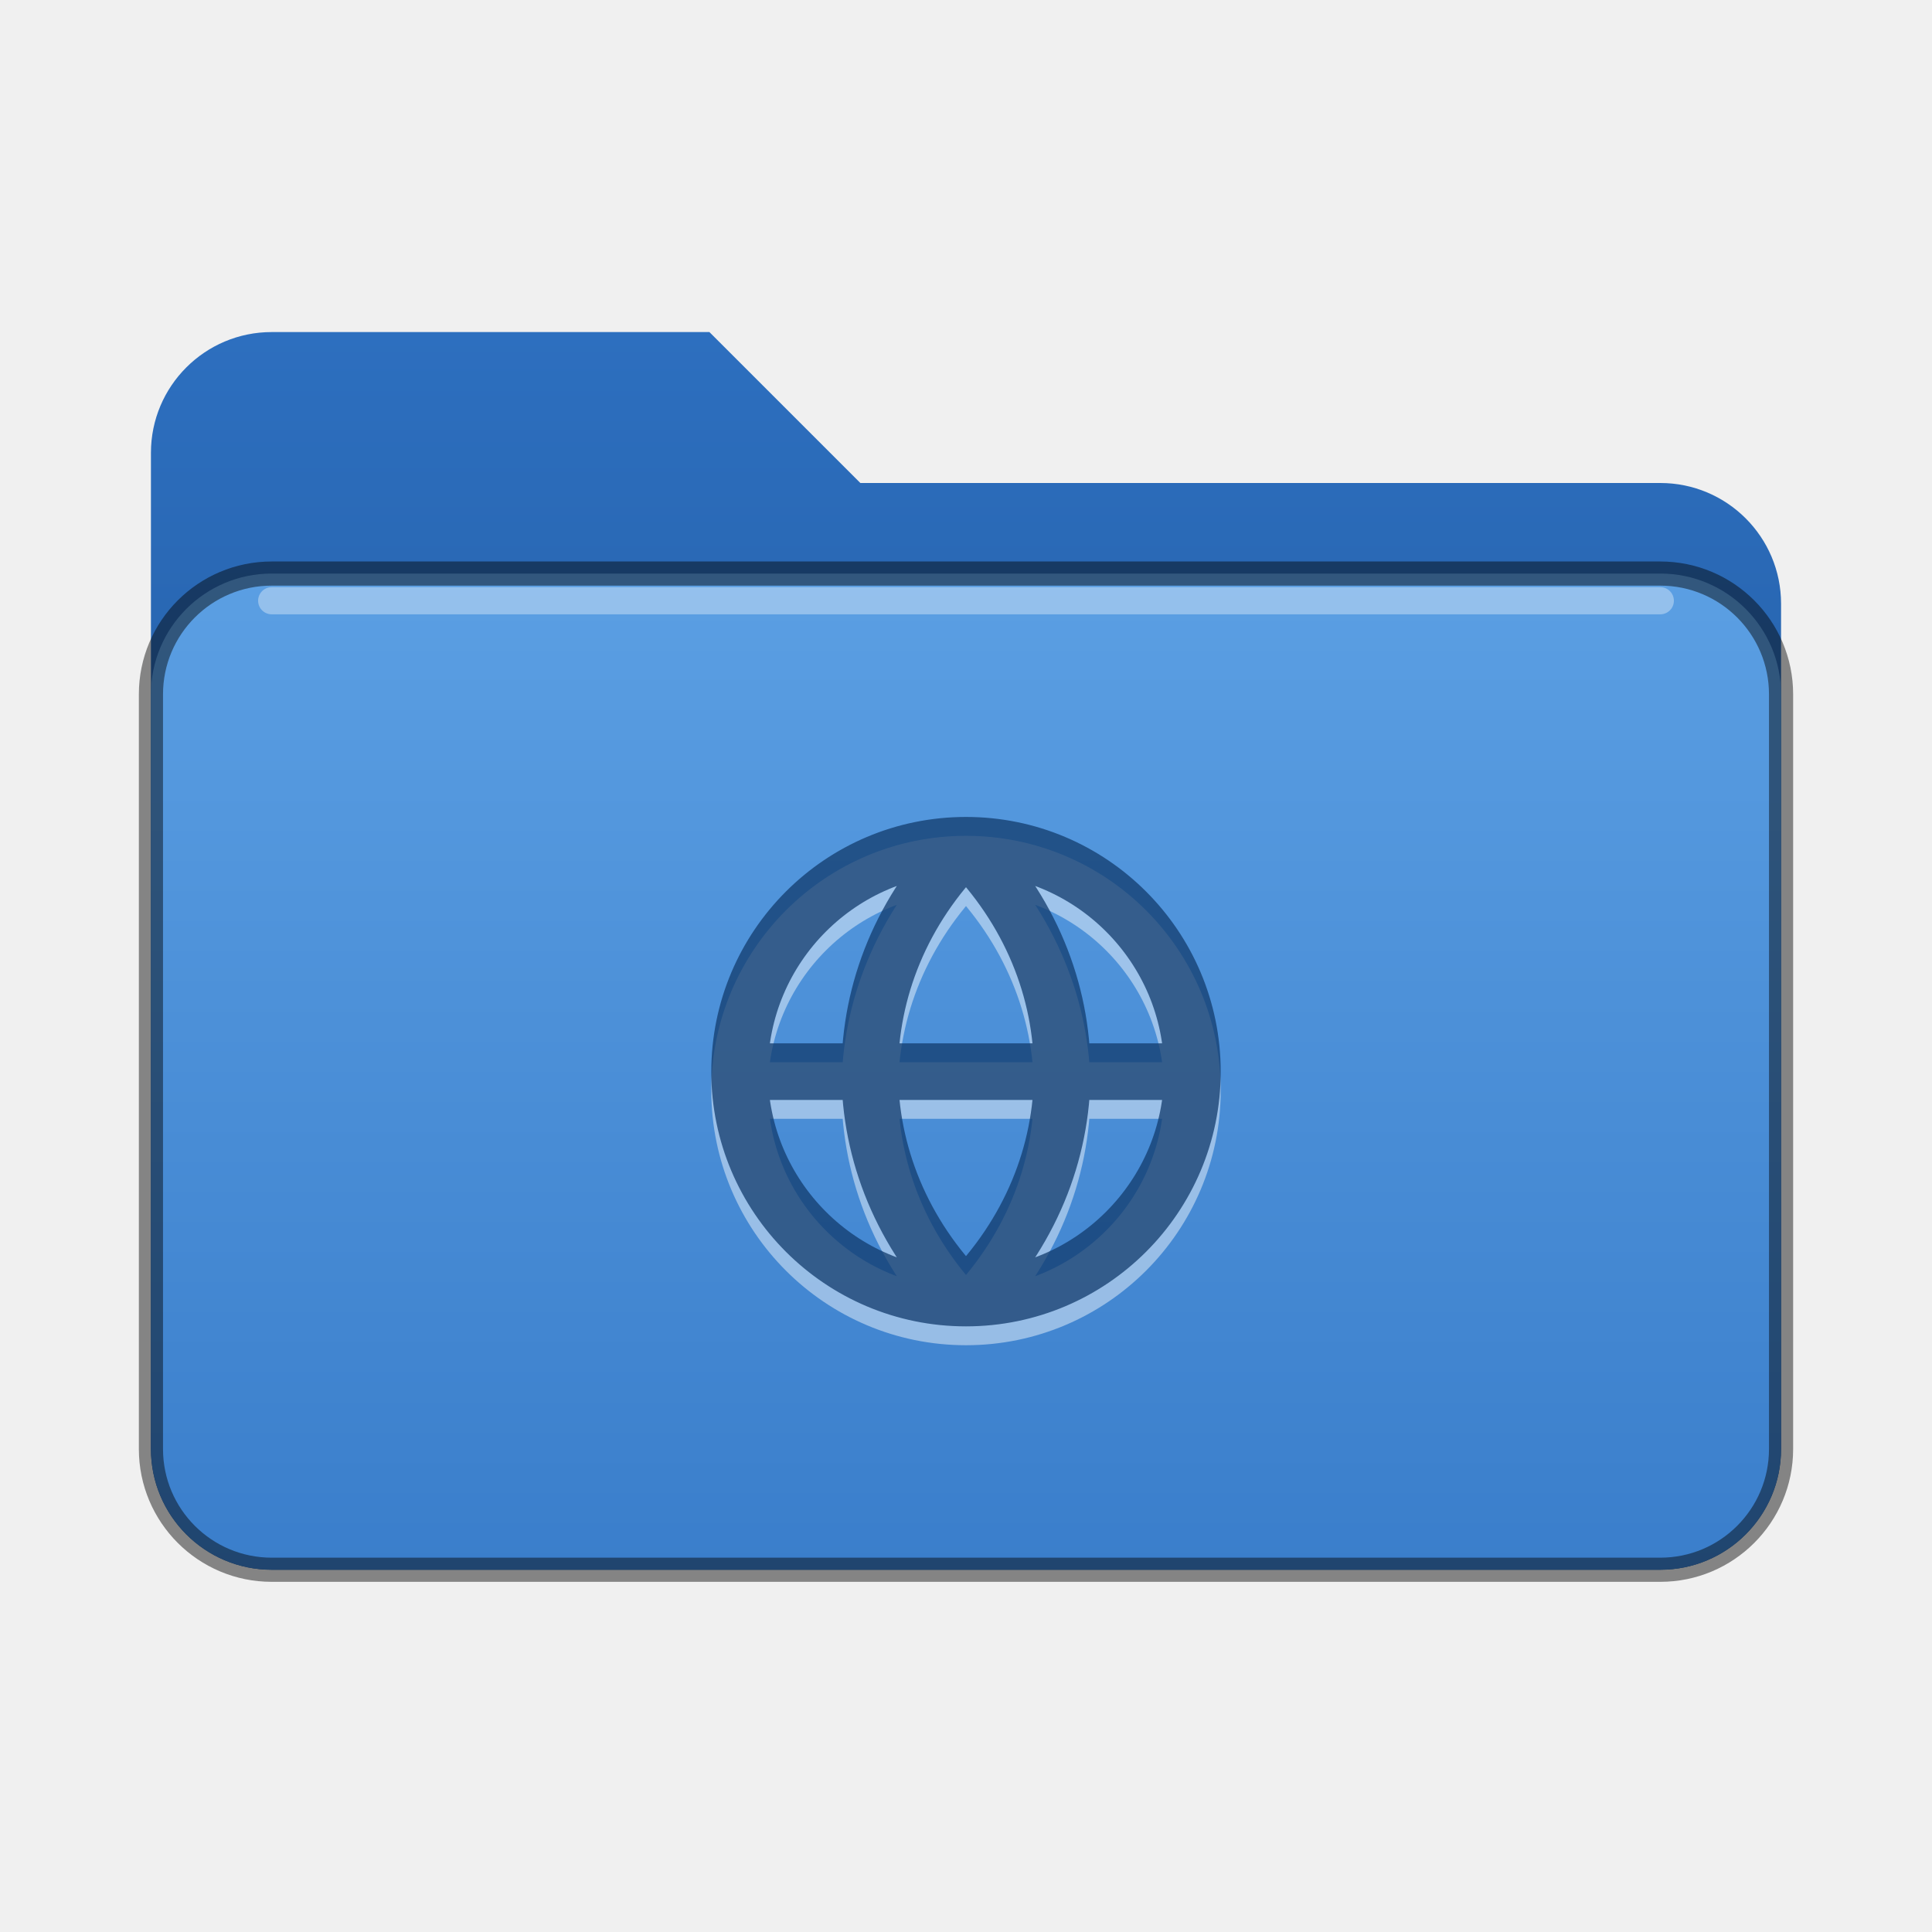
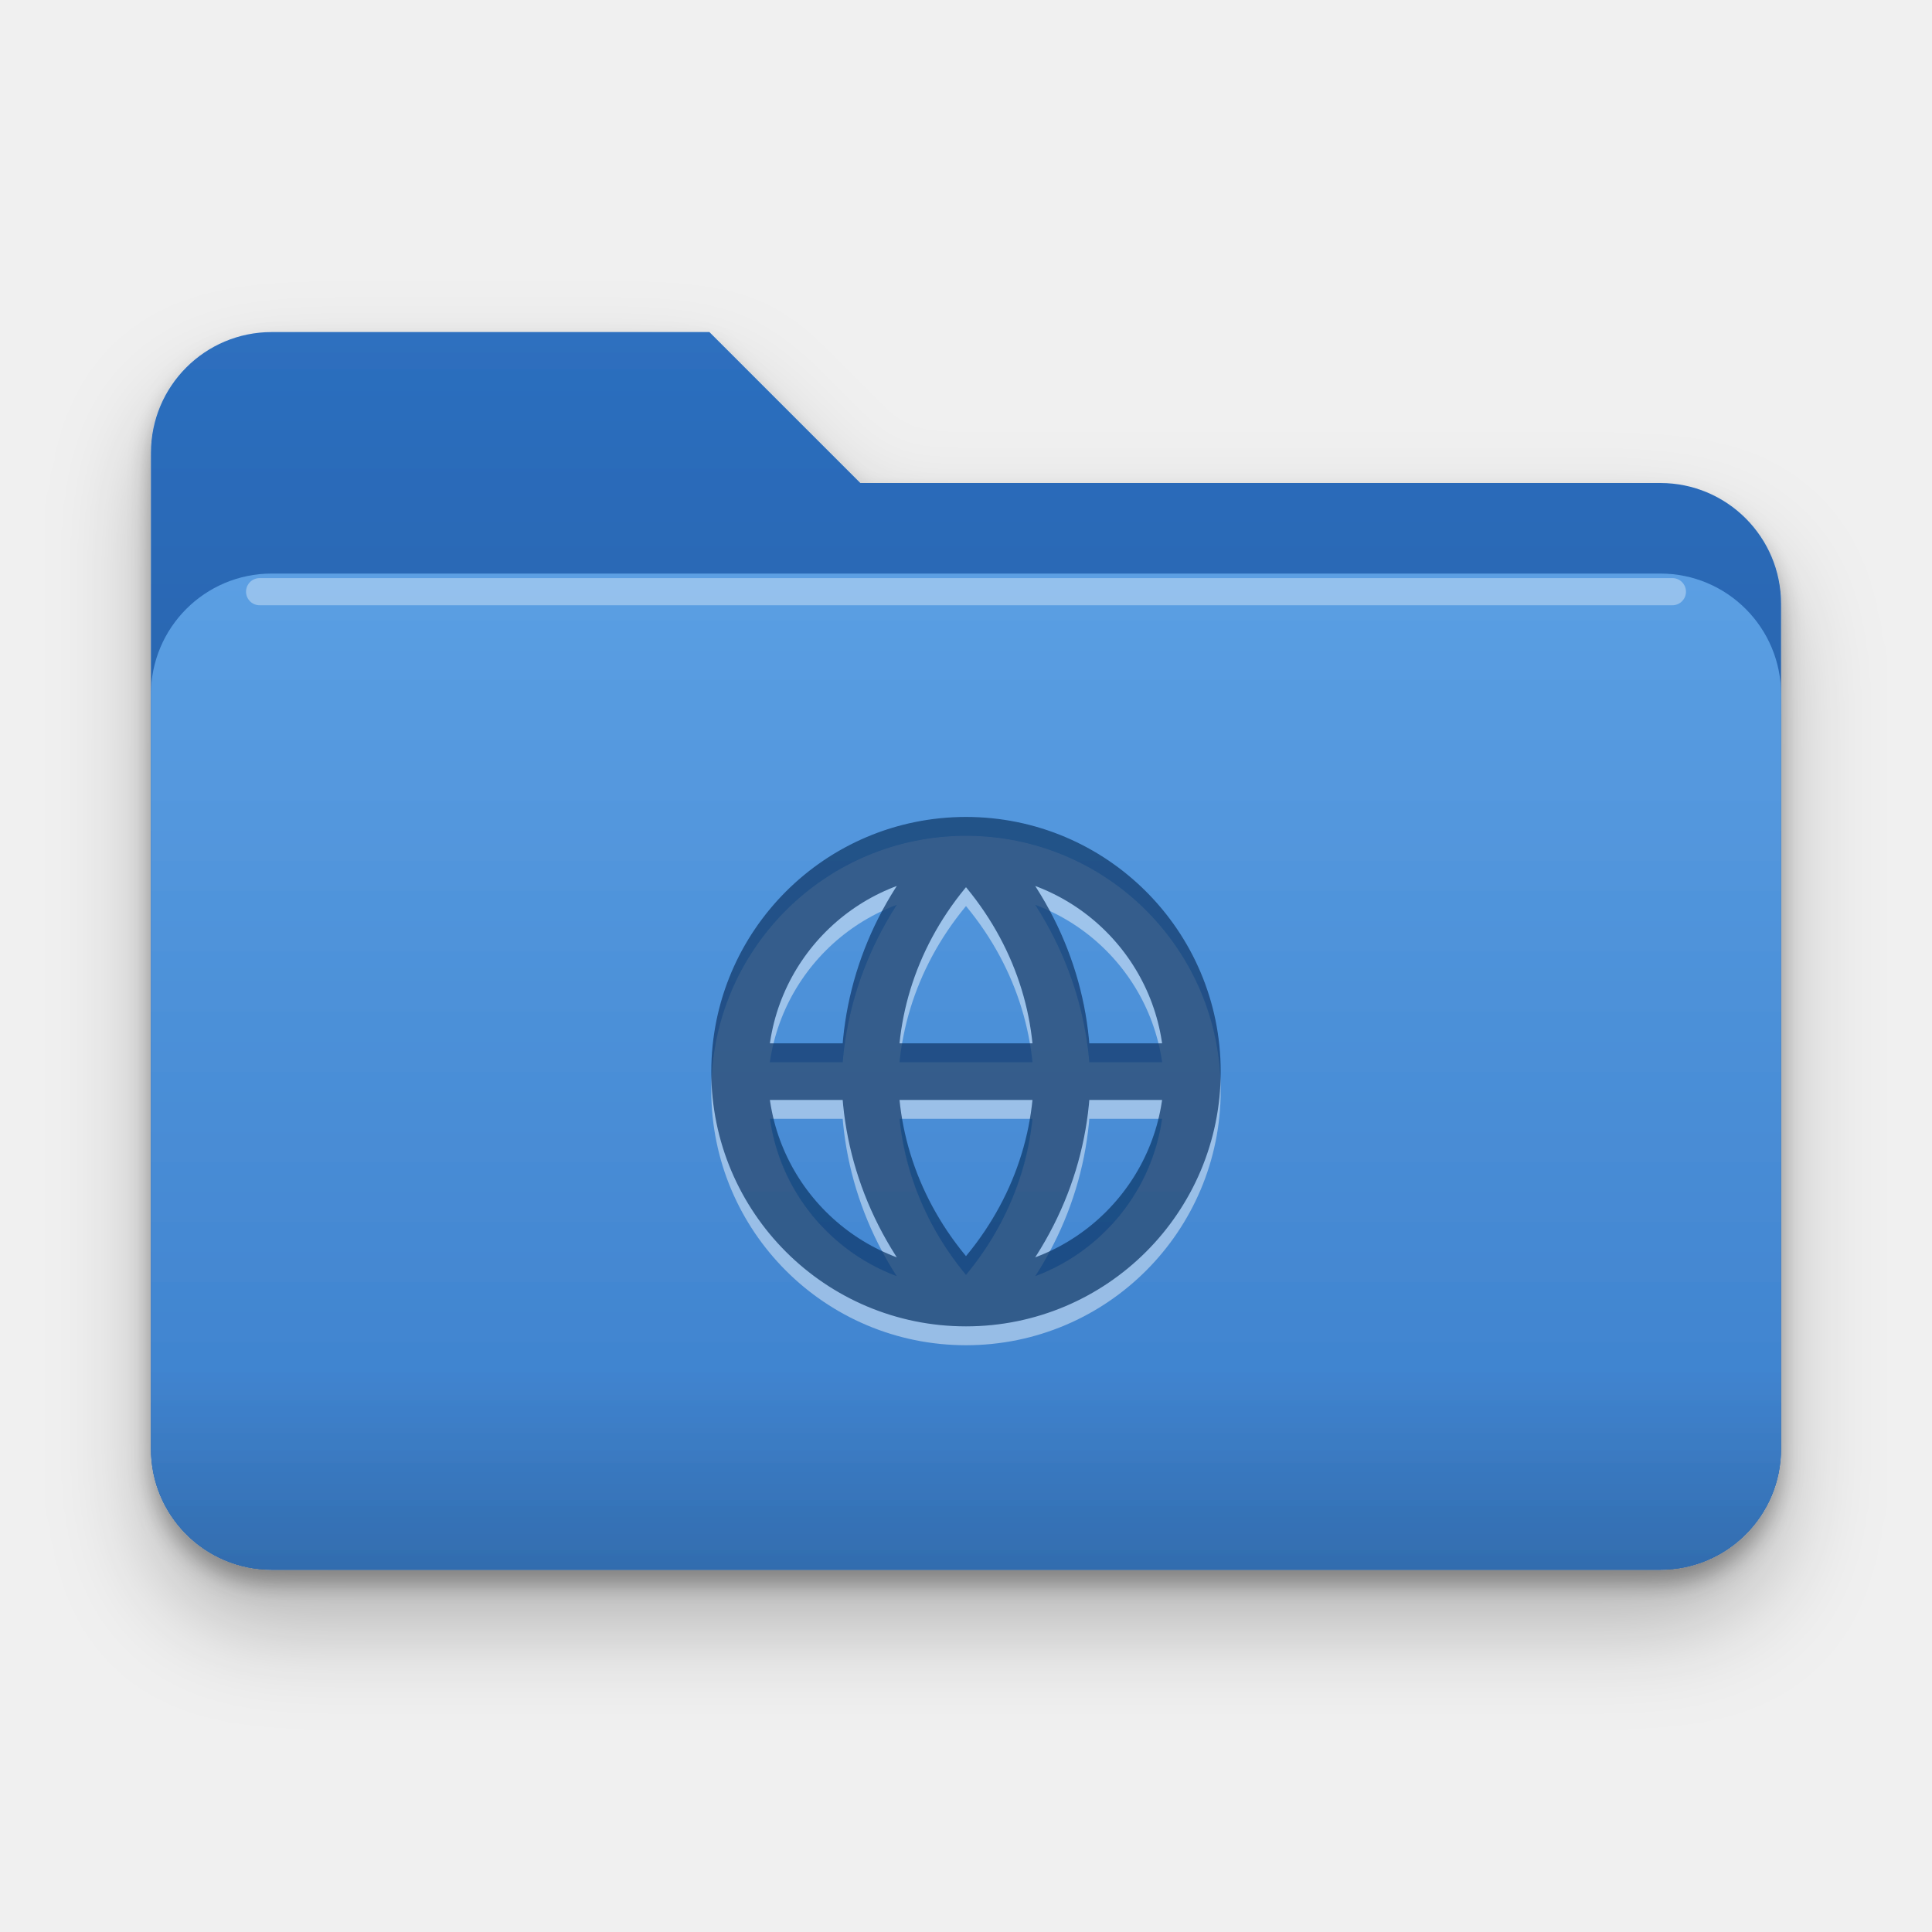
<svg xmlns="http://www.w3.org/2000/svg" width="128" height="128" viewBox="0 0 64 64">
  <defs>
+     <filter id="drop" x="-25%" y="-25%" width="150%" height="160%">
+       <feGaussianBlur in="SourceAlpha" stdDeviation="1.6" />
+       <feOffset dy="1.8" result="far" />
+       <feFlood flood-color="#000000" flood-opacity=".26" />
+       <feComposite in2="far" operator="in" result="cast" />
+       <feGaussianBlur in="SourceAlpha" stdDeviation=".35" />
+       <feOffset dy=".45" result="near" />
+       <feFlood flood-color="#000000" flood-opacity=".3" />
+       <feComposite in2="near" operator="in" result="contact" />
+       <feMerge>
+         <feMergeNode in="cast" />
+         <feMergeNode in="contact" />
+         <feMergeNode in="SourceGraphic" />
+       </feMerge>
+     </filter>
    <linearGradient id="back" x1="0" y1="0" x2="0" y2="1">
      <stop offset="0" stop-color="#2d6fbf" />
      <stop offset="1" stop-color="#1c4f8e" />
    </linearGradient>
    <linearGradient id="front" x1="0" y1="0" x2="0" y2="1">
      <stop offset="0" stop-color="#5b9fe3" />
      <stop offset="1" stop-color="#3a7ecb" />
    </linearGradient>
+     <linearGradient id="edge" x1="0" y1="0" x2="0" y2="1">
+       <stop offset=".8" stop-color="#000000" stop-opacity="0" />
+       <stop offset="1" stop-color="#000000" stop-opacity=".14" />
+     </linearGradient>
  </defs>
-   <path fill="url(#back)" d="M5 15a4 4 0 0 1 4-4h14.5l5 5H55a4 4 0 0 1 4 4v28a4 4 0 0 1-4 4H9a4 4 0 0 1-4-4z" />
-   <path fill="url(#front)" stroke="#000000" stroke-opacity="0.45" stroke-width=".8" d="M5 23a4 4 0 0 1 4-4h46a4 4 0 0 1 4 4v25a4 4 0 0 1-4 4H9a4 4 0 0 1-4-4z" />
-   <path d="M9 19.9h46" stroke="#ffffff" stroke-opacity="0.35" stroke-width=".9" stroke-linecap="round" />
-   <g transform="translate(22 25.5) scale(1.25)">
-     <path stroke="#ffffff" stroke-opacity=".45" transform="translate(0 .5)" fill="none" stroke-width="1.5" stroke-linecap="round" stroke-linejoin="round" d="M8 14a6 6 0 1 0 0-12a6 6 0 0 0 0 12M2 8h12M8 2c-3.4 3.4-3.4 8.6 0 12M8 2c3.4 3.4 3.4 8.6 0 12" />
-     <path stroke="#123b6c" stroke-opacity="0.75" fill="none" stroke-width="1.5" stroke-linecap="round" stroke-linejoin="round" d="M8 14a6 6 0 1 0 0-12a6 6 0 0 0 0 12M2 8h12M8 2c-3.4 3.4-3.4 8.6 0 12M8 2c3.4 3.4 3.4 8.6 0 12" />
+   <g filter="url(#drop)">
+     <path fill="url(#back)" d="M5 15a4 4 0 0 1 4-4h14.5l5 5H55a4 4 0 0 1 4 4v28a4 4 0 0 1-4 4H9a4 4 0 0 1-4-4z" />
+     <path fill="url(#front)" d="M5 23a4 4 0 0 1 4-4h46a4 4 0 0 1 4 4v25a4 4 0 0 1-4 4H9a4 4 0 0 1-4-4z" />
+     <path fill="url(#edge)" d="M5 23a4 4 0 0 1 4-4h46a4 4 0 0 1 4 4v25a4 4 0 0 1-4 4H9a4 4 0 0 1-4-4z" />
+     <path d="M8.6 19.6h46.8" stroke="#ffffff" stroke-opacity="0.35" stroke-width=".9" stroke-linecap="round" />
+     <g transform="translate(22 25.5) scale(1.25)">
+       <path stroke="#ffffff" stroke-opacity=".45" transform="translate(0 .5)" fill="none" stroke-width="1.5" stroke-linecap="round" stroke-linejoin="round" d="M8 14a6 6 0 1 0 0-12a6 6 0 0 0 0 12M2 8h12M8 2c-3.4 3.4-3.4 8.6 0 12M8 2c3.4 3.4 3.4 8.6 0 12" />
+       <path stroke="#123b6c" stroke-opacity="0.75" fill="none" stroke-width="1.5" stroke-linecap="round" stroke-linejoin="round" d="M8 14a6 6 0 1 0 0-12a6 6 0 0 0 0 12M2 8h12M8 2c-3.4 3.4-3.4 8.6 0 12M8 2c3.4 3.4 3.4 8.6 0 12" />
+     </g>
  </g>
</svg>
